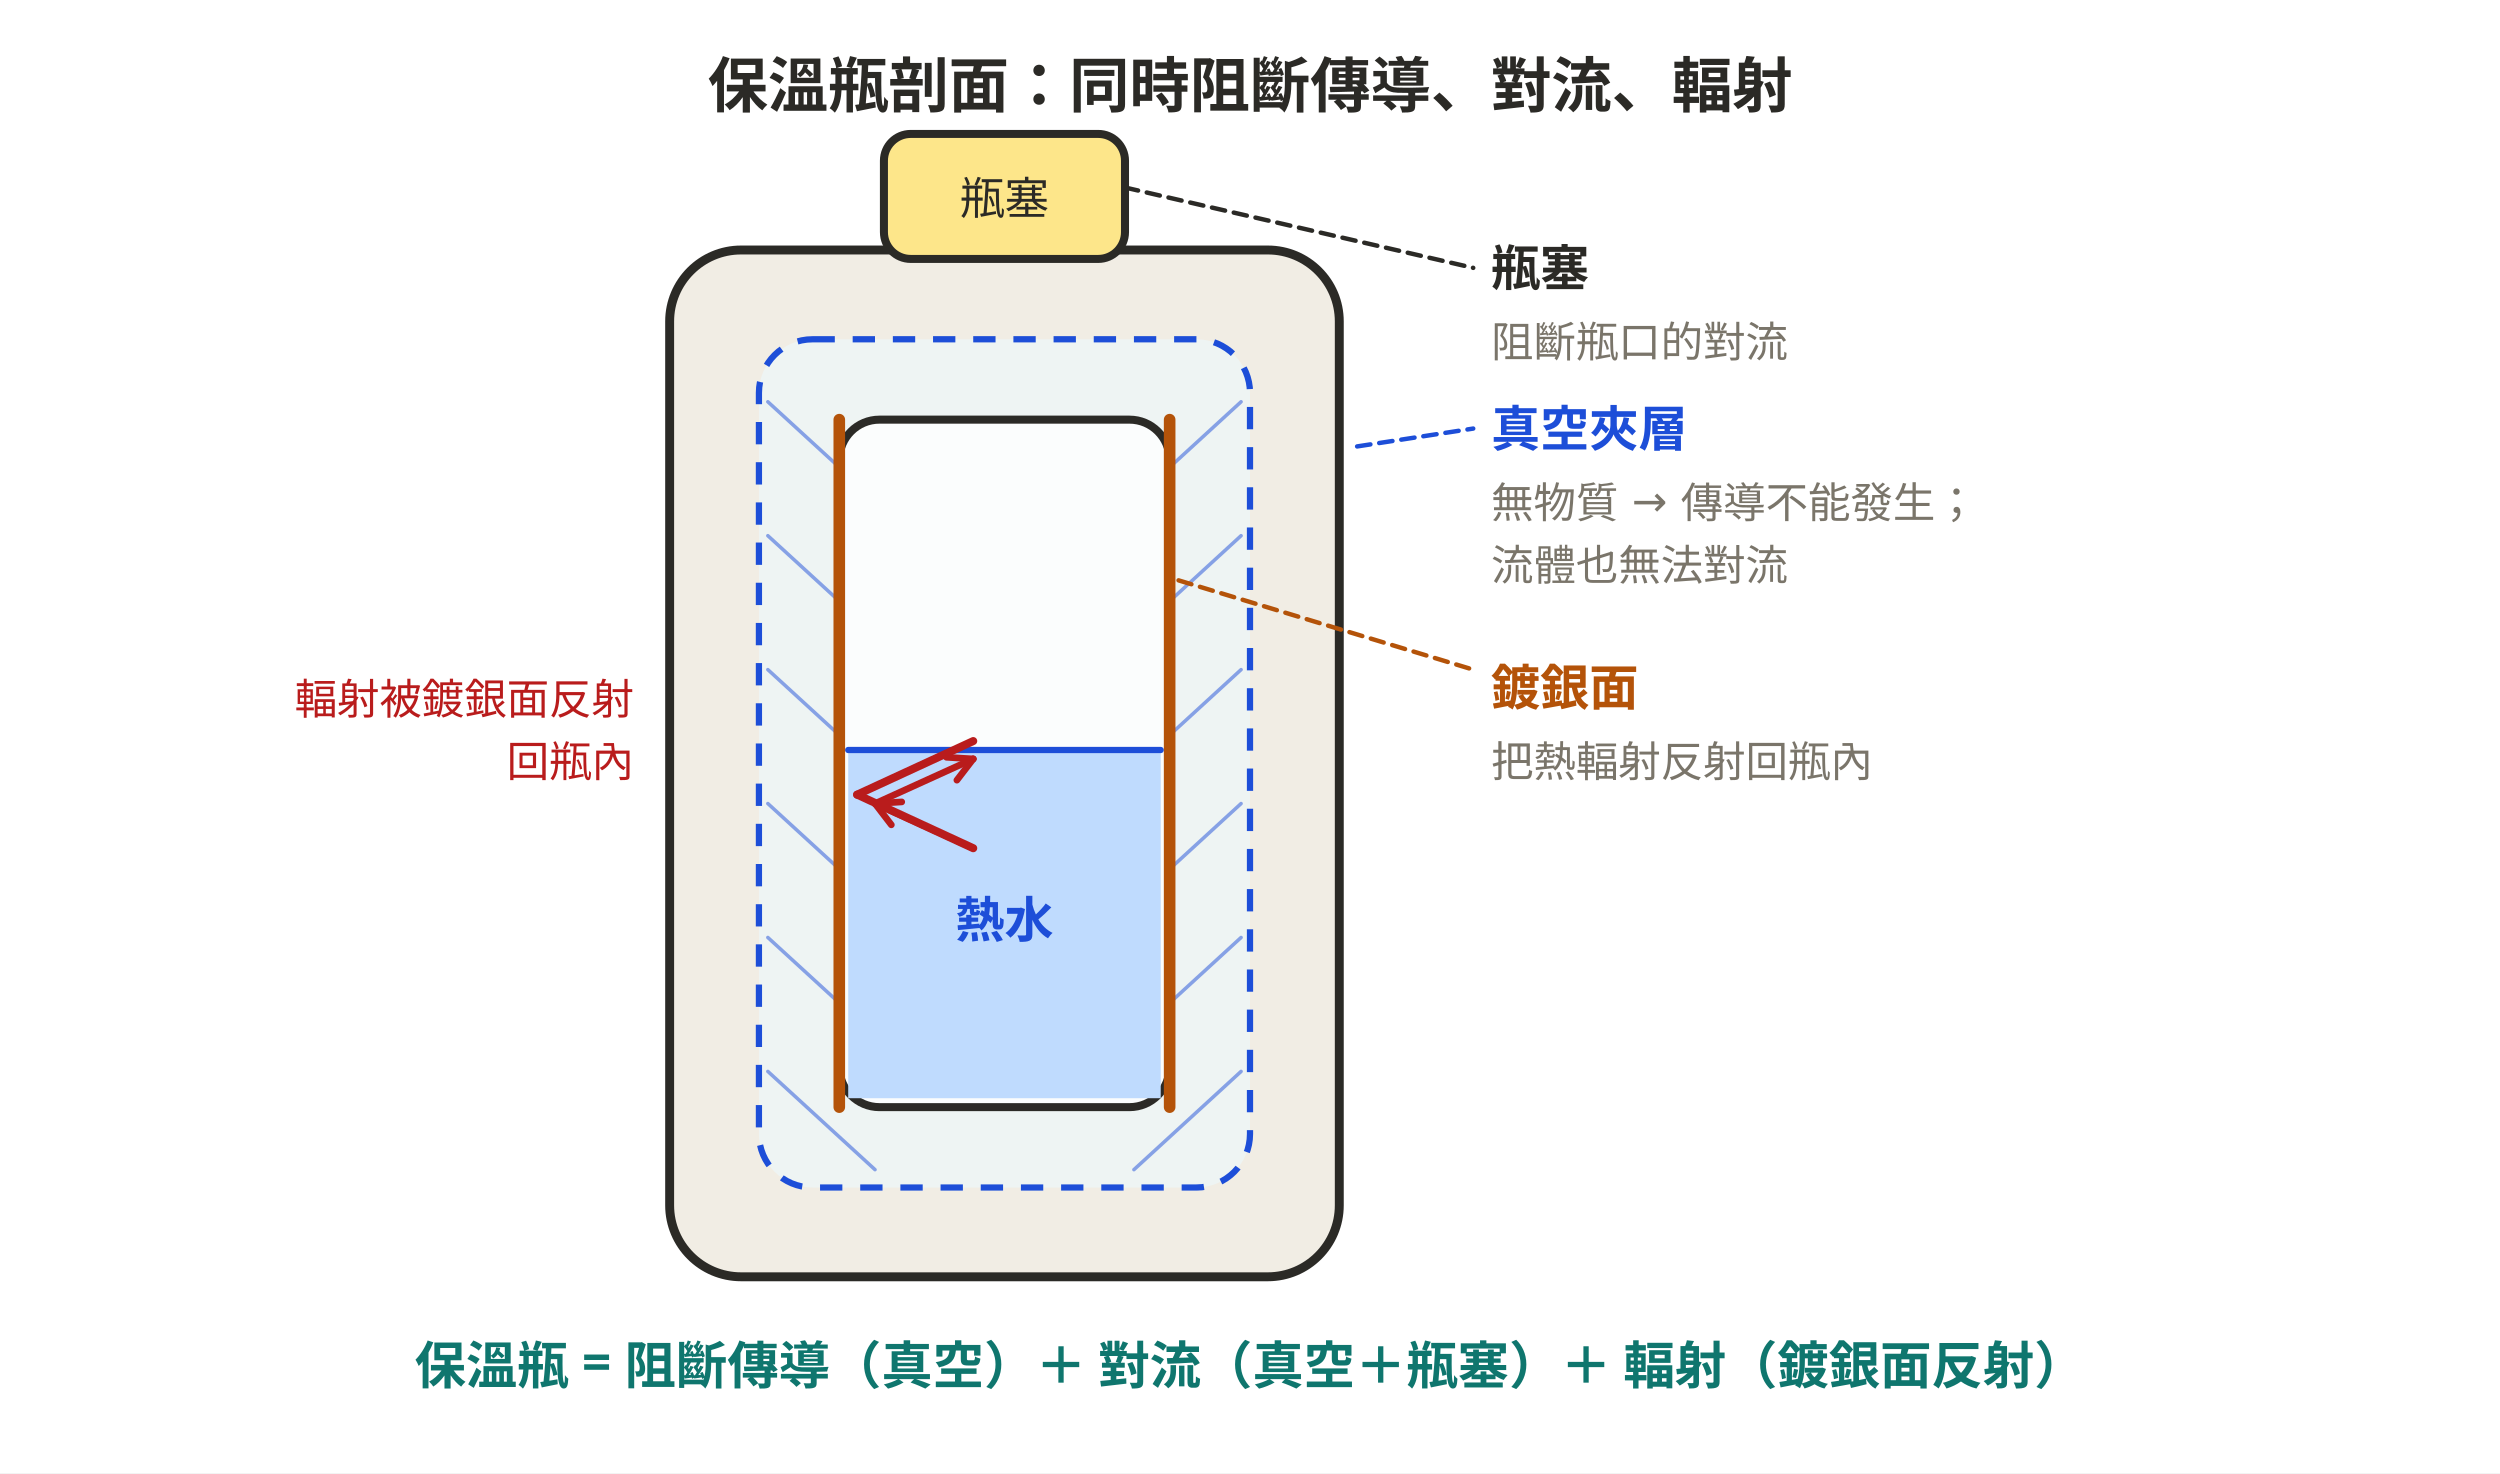
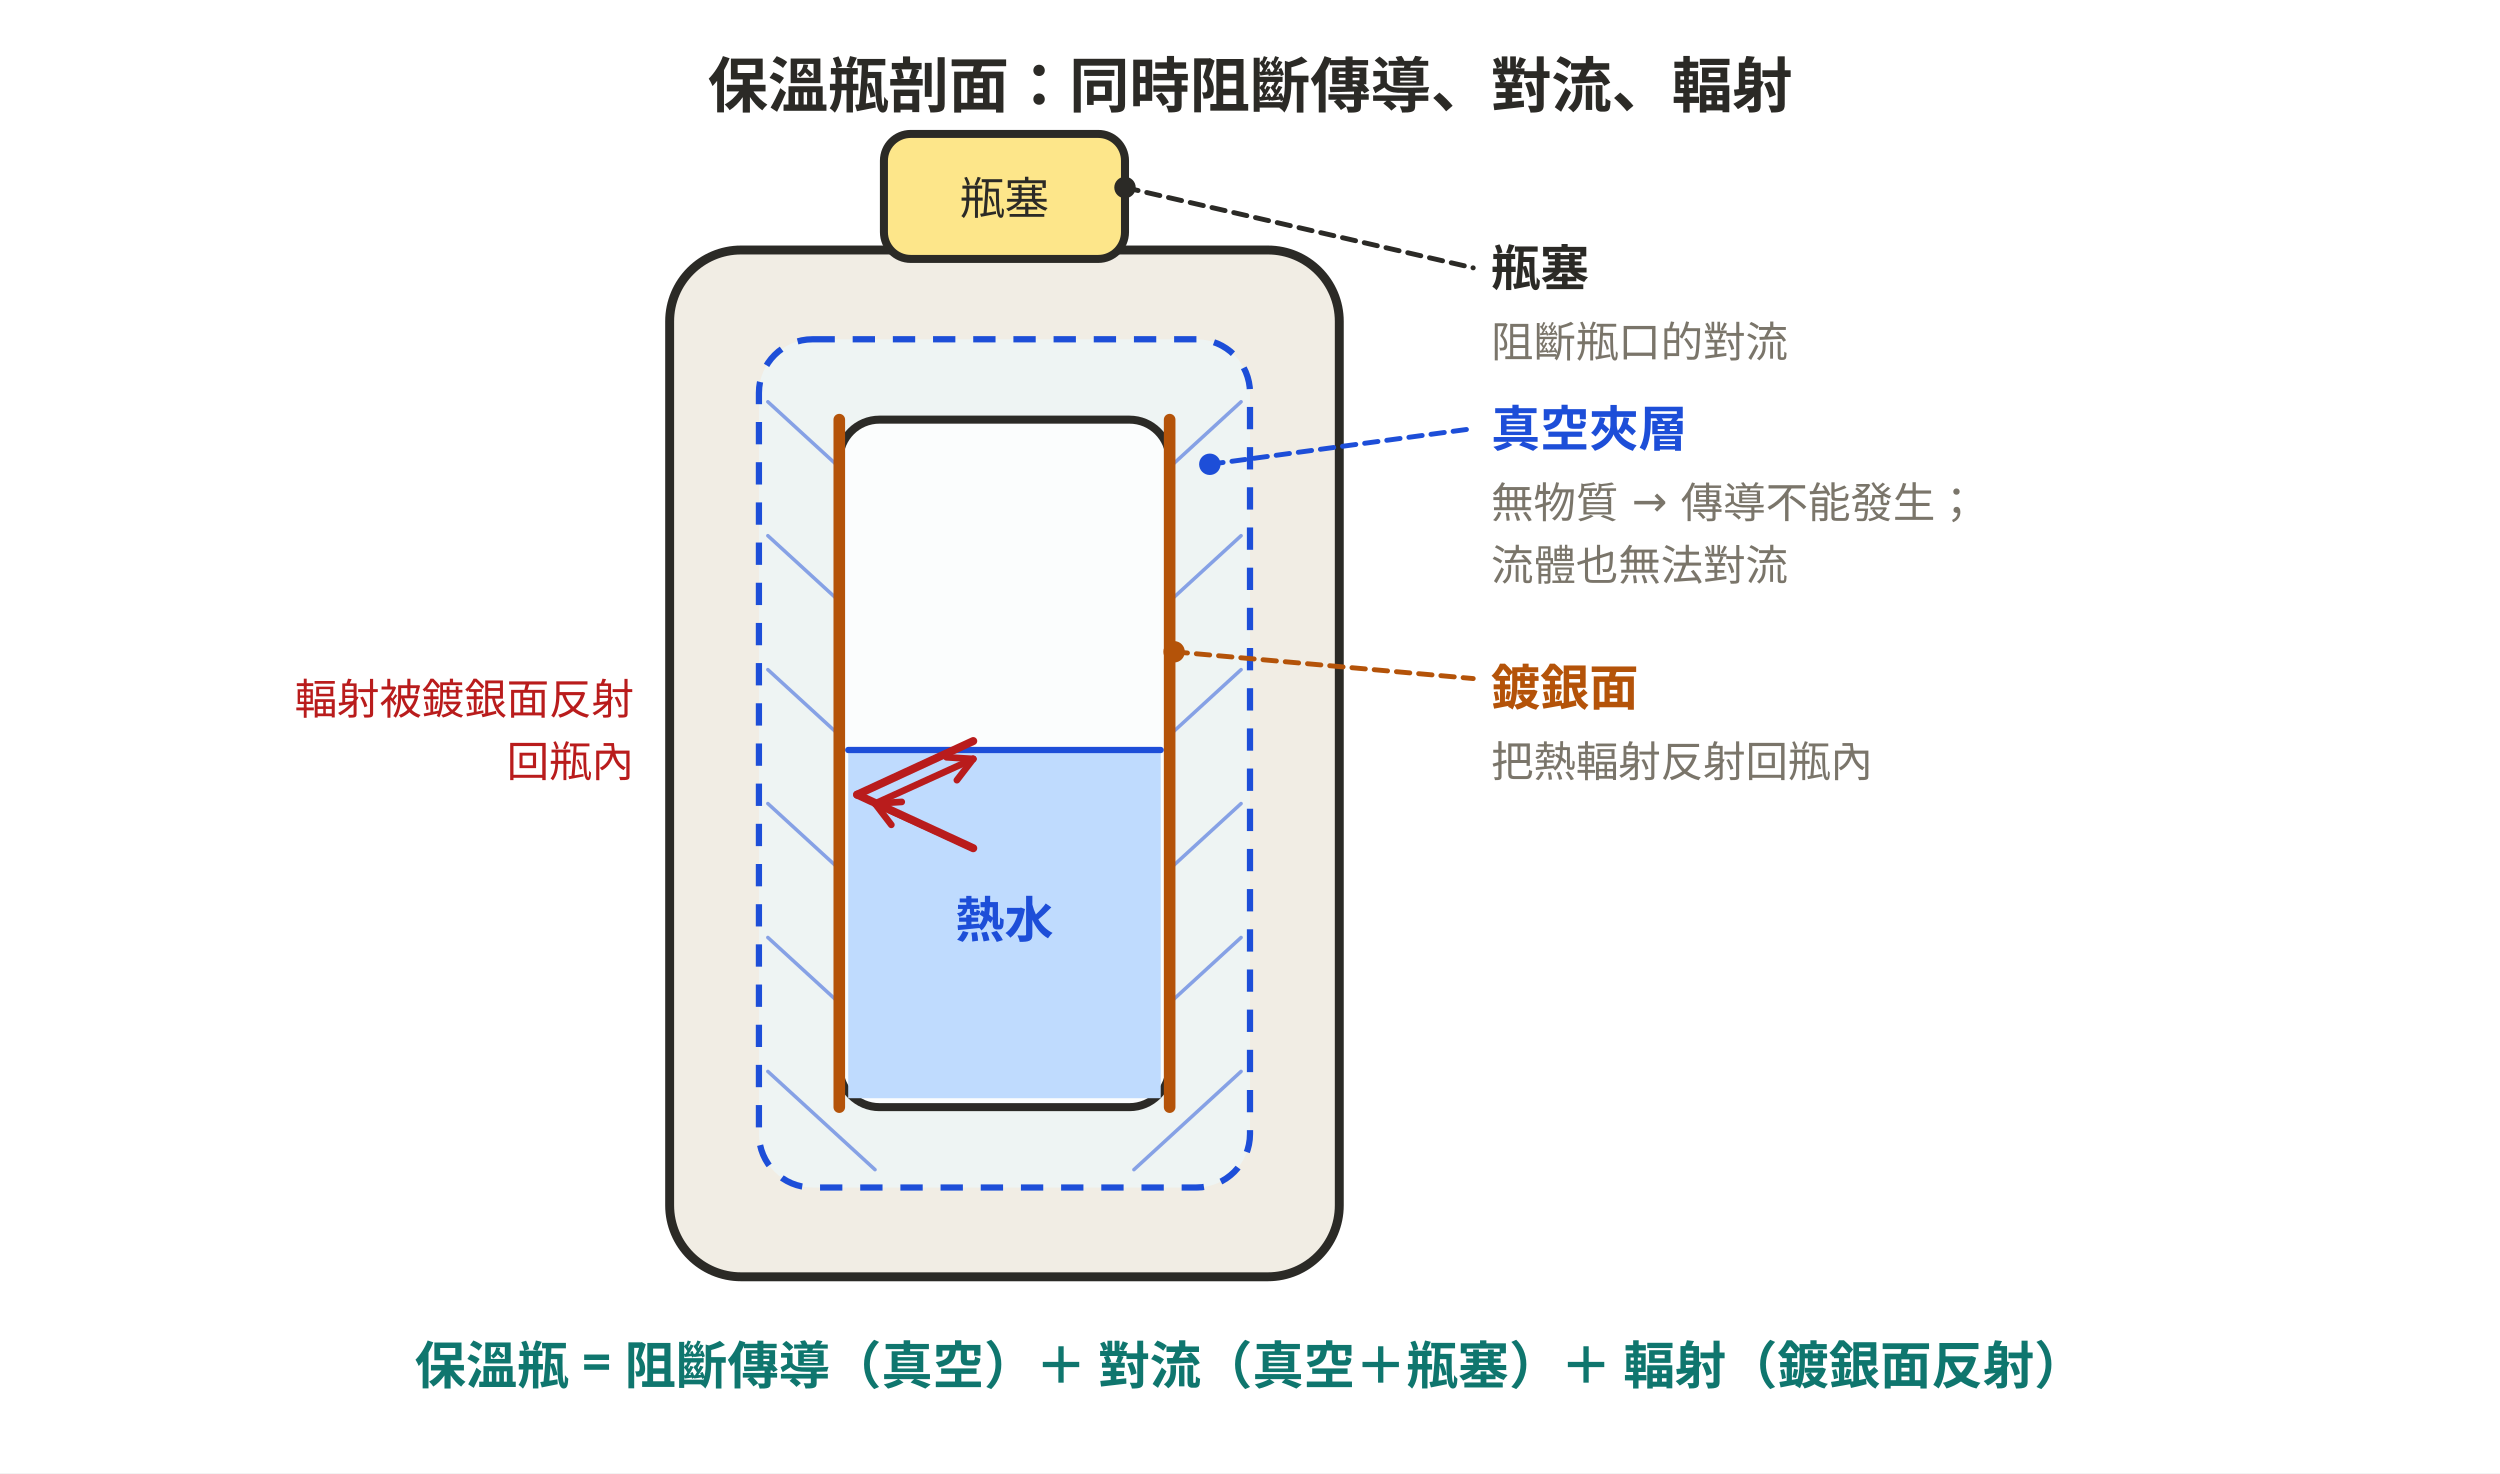
<svg xmlns="http://www.w3.org/2000/svg" viewBox="0 0 560 330" width="560" height="330" font-family="'Microsoft JhengHei','PingFang TC','Noto Sans TC',system-ui,sans-serif">
  <rect x="0" y="0" width="560" height="330" fill="#ffffff" />
  <text x="280" y="24" font-size="13.5" fill="#2b2a26" text-anchor="middle" font-weight="bold">保溫瓶剖面：同時阻斷傳導、對流、輻射</text>
  <rect x="150" y="56" width="150" height="230" rx="16" fill="#f1ede4" stroke="#2b2a26" stroke-width="2" />
  <rect x="170" y="76" width="110" height="190" rx="12" fill="#eef4f3" stroke="#1d4ed8" stroke-width="1.4" stroke-dasharray="5,4" />
  <line x1="172" y1="90" x2="196" y2="112" stroke="#1d4ed8" stroke-width="0.8" stroke-linecap="round" opacity="0.5" />
  <line x1="254" y1="112" x2="278" y2="90" stroke="#1d4ed8" stroke-width="0.8" stroke-linecap="round" opacity="0.5" />
  <line x1="172" y1="120" x2="196" y2="142" stroke="#1d4ed8" stroke-width="0.8" stroke-linecap="round" opacity="0.5" />
  <line x1="254" y1="142" x2="278" y2="120" stroke="#1d4ed8" stroke-width="0.8" stroke-linecap="round" opacity="0.5" />
  <line x1="172" y1="150" x2="196" y2="172" stroke="#1d4ed8" stroke-width="0.8" stroke-linecap="round" opacity="0.5" />
  <line x1="254" y1="172" x2="278" y2="150" stroke="#1d4ed8" stroke-width="0.8" stroke-linecap="round" opacity="0.5" />
  <line x1="172" y1="180" x2="196" y2="202" stroke="#1d4ed8" stroke-width="0.8" stroke-linecap="round" opacity="0.5" />
  <line x1="254" y1="202" x2="278" y2="180" stroke="#1d4ed8" stroke-width="0.8" stroke-linecap="round" opacity="0.5" />
  <line x1="172" y1="210" x2="196" y2="232" stroke="#1d4ed8" stroke-width="0.8" stroke-linecap="round" opacity="0.5" />
  <line x1="254" y1="232" x2="278" y2="210" stroke="#1d4ed8" stroke-width="0.8" stroke-linecap="round" opacity="0.5" />
  <line x1="172" y1="240" x2="196" y2="262" stroke="#1d4ed8" stroke-width="0.8" stroke-linecap="round" opacity="0.5" />
  <line x1="254" y1="262" x2="278" y2="240" stroke="#1d4ed8" stroke-width="0.8" stroke-linecap="round" opacity="0.5" />
  <rect x="188" y="94" width="74" height="154" rx="9" fill="#fbfdfd" stroke="#2b2a26" stroke-width="1.8" />
  <rect x="190" y="168" width="70" height="78" rx="0" fill="#bfdbfe" stroke="none" stroke-width="1.5" />
  <line x1="190" y1="168" x2="260" y2="168" stroke="#1d4ed8" stroke-width="1.4" stroke-linecap="round" />
  <text x="225" y="210" font-size="11" fill="#1d4ed8" text-anchor="middle" font-weight="bold">熱水</text>
  <line x1="188" y1="94" x2="188" y2="248" stroke="#b45309" stroke-width="2.6" stroke-linecap="round" />
  <line x1="262" y1="94" x2="262" y2="248" stroke="#b45309" stroke-width="2.6" stroke-linecap="round" />
  <path d="M 218 190 Q 205 184 192 178" fill="none" stroke="#b91c1c" stroke-width="1.8" stroke-linejoin="round" stroke-linecap="round" />
  <line x1="218" y1="190" x2="196" y2="180" stroke="#b91c1c" stroke-width="1.5" stroke-linecap="round" />
  <line x1="196" y1="180" x2="201.988" y2="179.628" stroke="#b91c1c" stroke-width="1.5" stroke-linecap="round" />
  <line x1="196" y1="180" x2="199.657" y2="184.757" stroke="#b91c1c" stroke-width="1.5" stroke-linecap="round" />
  <path d="M 192 178 Q 205 172 218 166" fill="none" stroke="#b91c1c" stroke-width="1.8" stroke-linejoin="round" stroke-linecap="round" />
  <line x1="196" y1="180" x2="218" y2="170" stroke="#b91c1c" stroke-width="1.5" stroke-linecap="round" />
  <line x1="218" y1="170" x2="214.343" y2="174.757" stroke="#b91c1c" stroke-width="1.5" stroke-linecap="round" />
  <line x1="218" y1="170" x2="212.012" y2="169.628" stroke="#b91c1c" stroke-width="1.5" stroke-linecap="round" />
  <text x="142" y="160" font-size="9.5" fill="#b91c1c" text-anchor="end" font-weight="normal">輻射被鍍銀面反射</text>
  <text x="142" y="174" font-size="9.5" fill="#b91c1c" text-anchor="end" font-weight="normal">回瓶內</text>
  <rect x="198" y="30" width="54" height="28" rx="6" fill="#fde68a" stroke="#2b2a26" stroke-width="1.8" />
  <text x="225" y="48" font-size="10" fill="#2b2a26" text-anchor="middle" font-weight="normal">瓶塞</text>
-   <line x1="304" y1="100" x2="330" y2="96" stroke="#1d4ed8" stroke-width="1" stroke-linecap="round" stroke-dasharray="3,2" />
+   <line x1="271" y1="104" x2="330" y2="96" stroke="#1d4ed8" stroke-width="1.1" stroke-linecap="round" stroke-dasharray="3,2" />
+   <circle cx="271" cy="104" r="2.4" fill="#1d4ed8" />
  <text x="334" y="100" font-size="11" fill="#1d4ed8" text-anchor="start" font-weight="bold">真空夾層</text>
  <text x="334" y="116" font-size="9.5" fill="#7a756a" text-anchor="start" font-weight="normal">無物質 → 傳導不能發生；</text>
  <text x="334" y="130" font-size="9.5" fill="#7a756a" text-anchor="start" font-weight="normal">流體也無法對流</text>
-   <line x1="264" y1="130" x2="330" y2="150" stroke="#b45309" stroke-width="1" stroke-linecap="round" stroke-dasharray="3,2" />
+   <line x1="263" y1="146" x2="330" y2="152" stroke="#b45309" stroke-width="1.1" stroke-linecap="round" stroke-dasharray="3,2" />
+   <circle cx="263" cy="146" r="2.4" fill="#b45309" />
  <text x="334" y="158" font-size="11" fill="#b45309" text-anchor="start" font-weight="bold">鍍銀面</text>
  <text x="334" y="174" font-size="9.5" fill="#7a756a" text-anchor="start" font-weight="normal">把熱輻射反射回瓶內</text>
-   <line x1="252" y1="42" x2="330" y2="60" stroke="#2b2a26" stroke-width="1" stroke-linecap="round" stroke-dasharray="3,2" />
+   <line x1="252" y1="42" x2="330" y2="60" stroke="#2b2a26" stroke-width="1.1" stroke-linecap="round" stroke-dasharray="3,2" />
+   <circle cx="252" cy="42" r="2.4" fill="#2b2a26" />
  <text x="334" y="64" font-size="11" fill="#2b2a26" text-anchor="start" font-weight="bold">瓶塞</text>
  <text x="334" y="80" font-size="9.5" fill="#7a756a" text-anchor="start" font-weight="normal">阻斷瓶口的對流</text>
  <text x="280" y="310" font-size="11.5" fill="#0f766e" text-anchor="middle" font-weight="bold">保溫瓶 = 阻斷傳導（真空）＋ 對流（真空＋瓶塞）＋ 輻射（鍍銀面反射）</text>
</svg>
